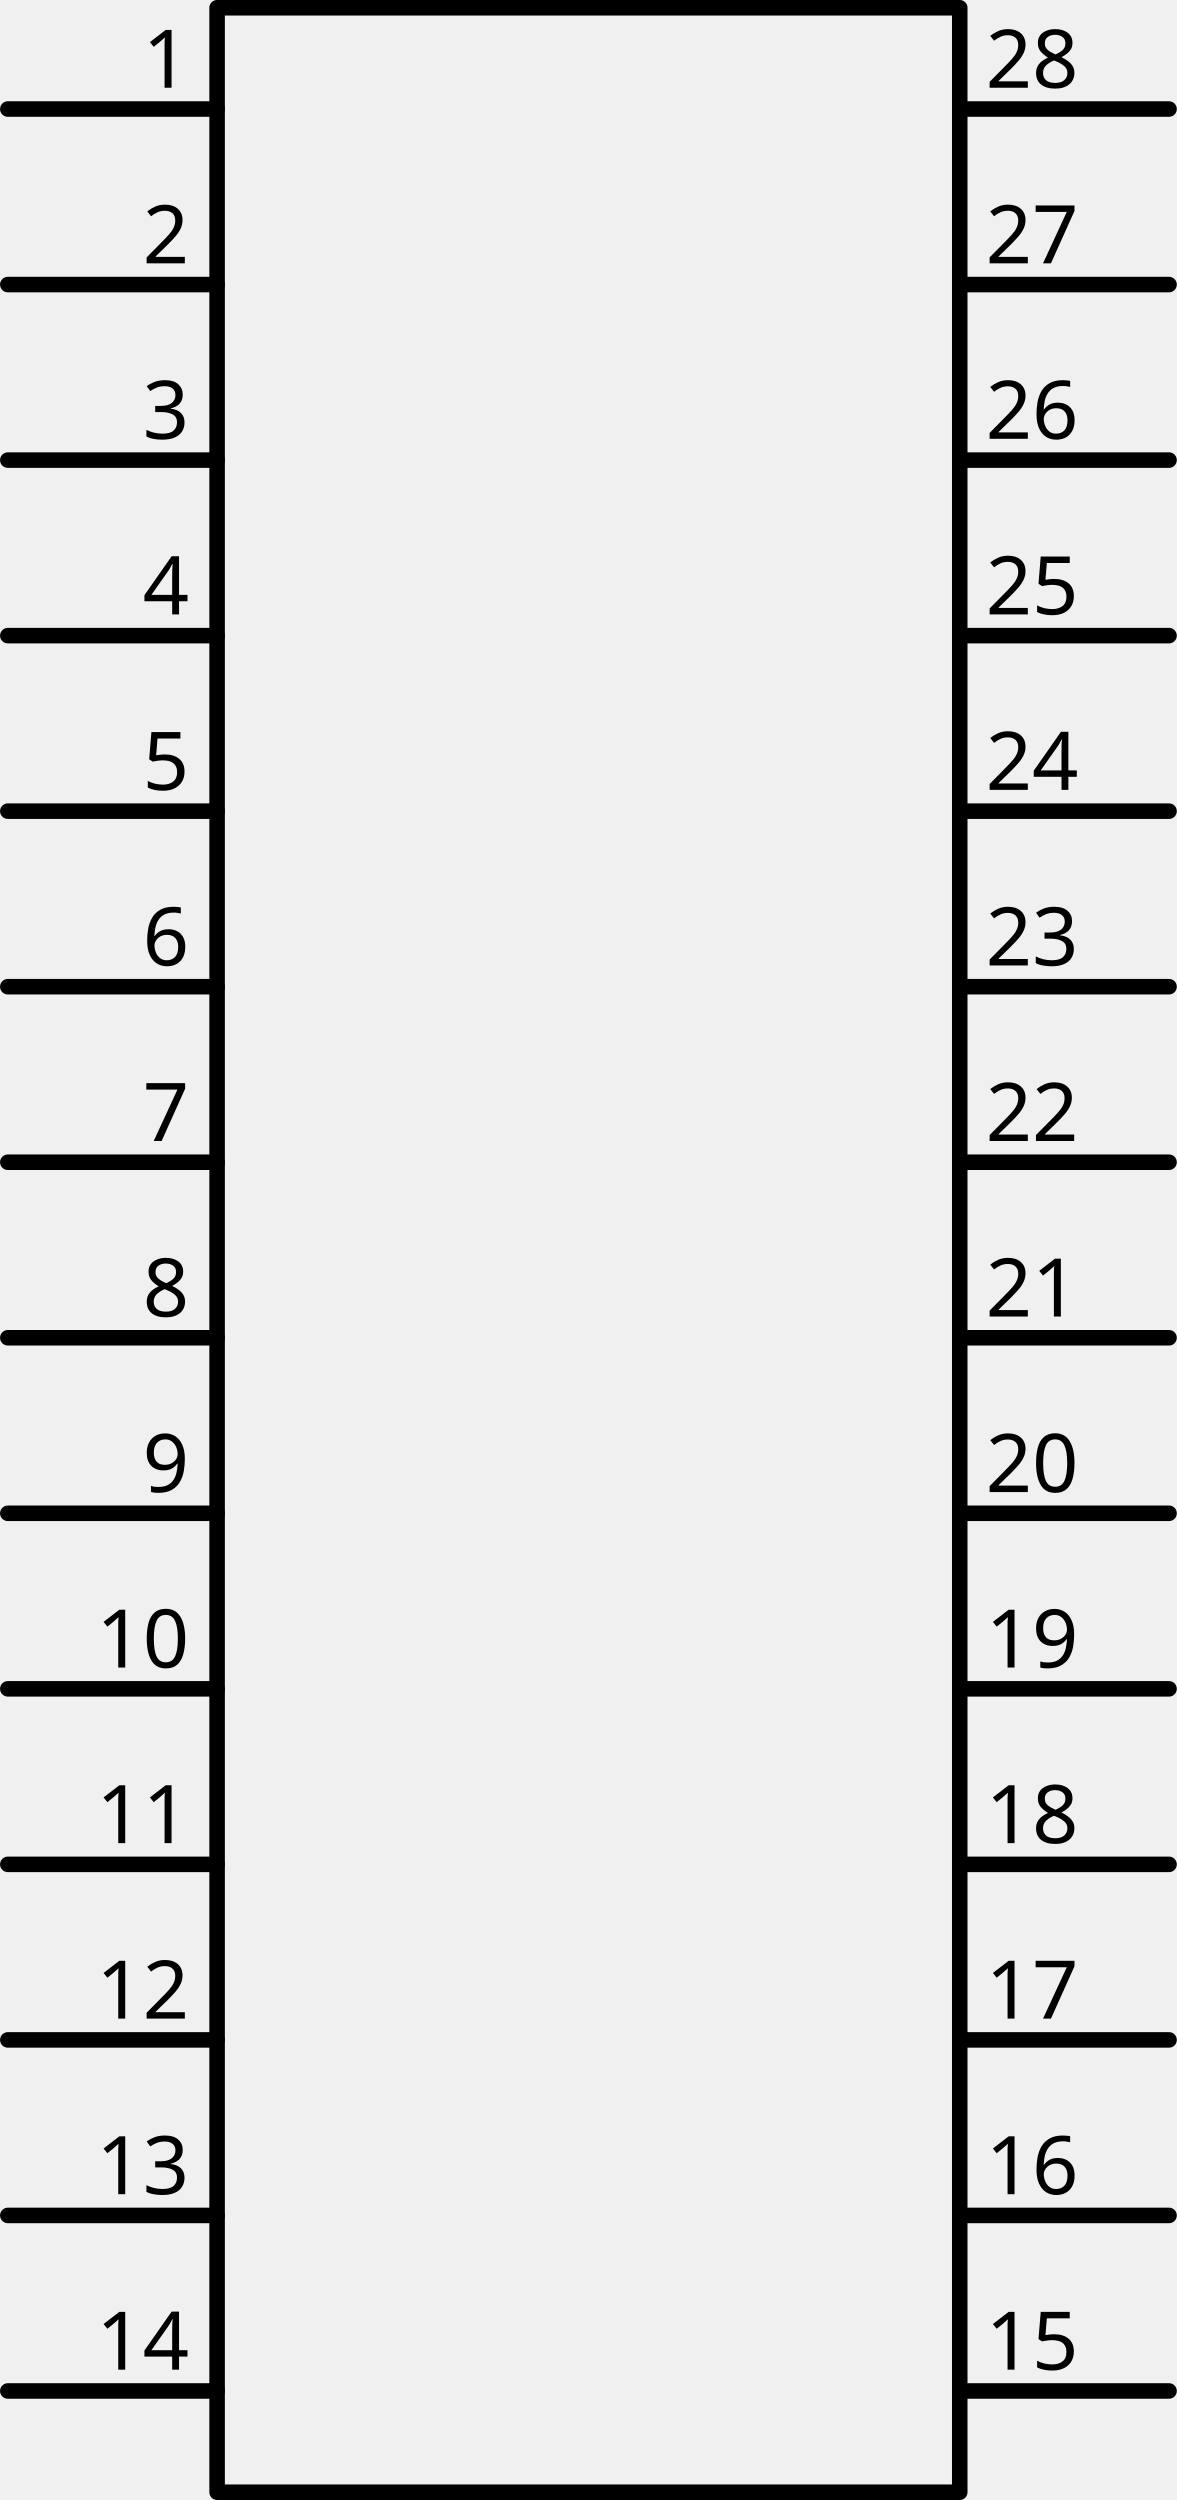
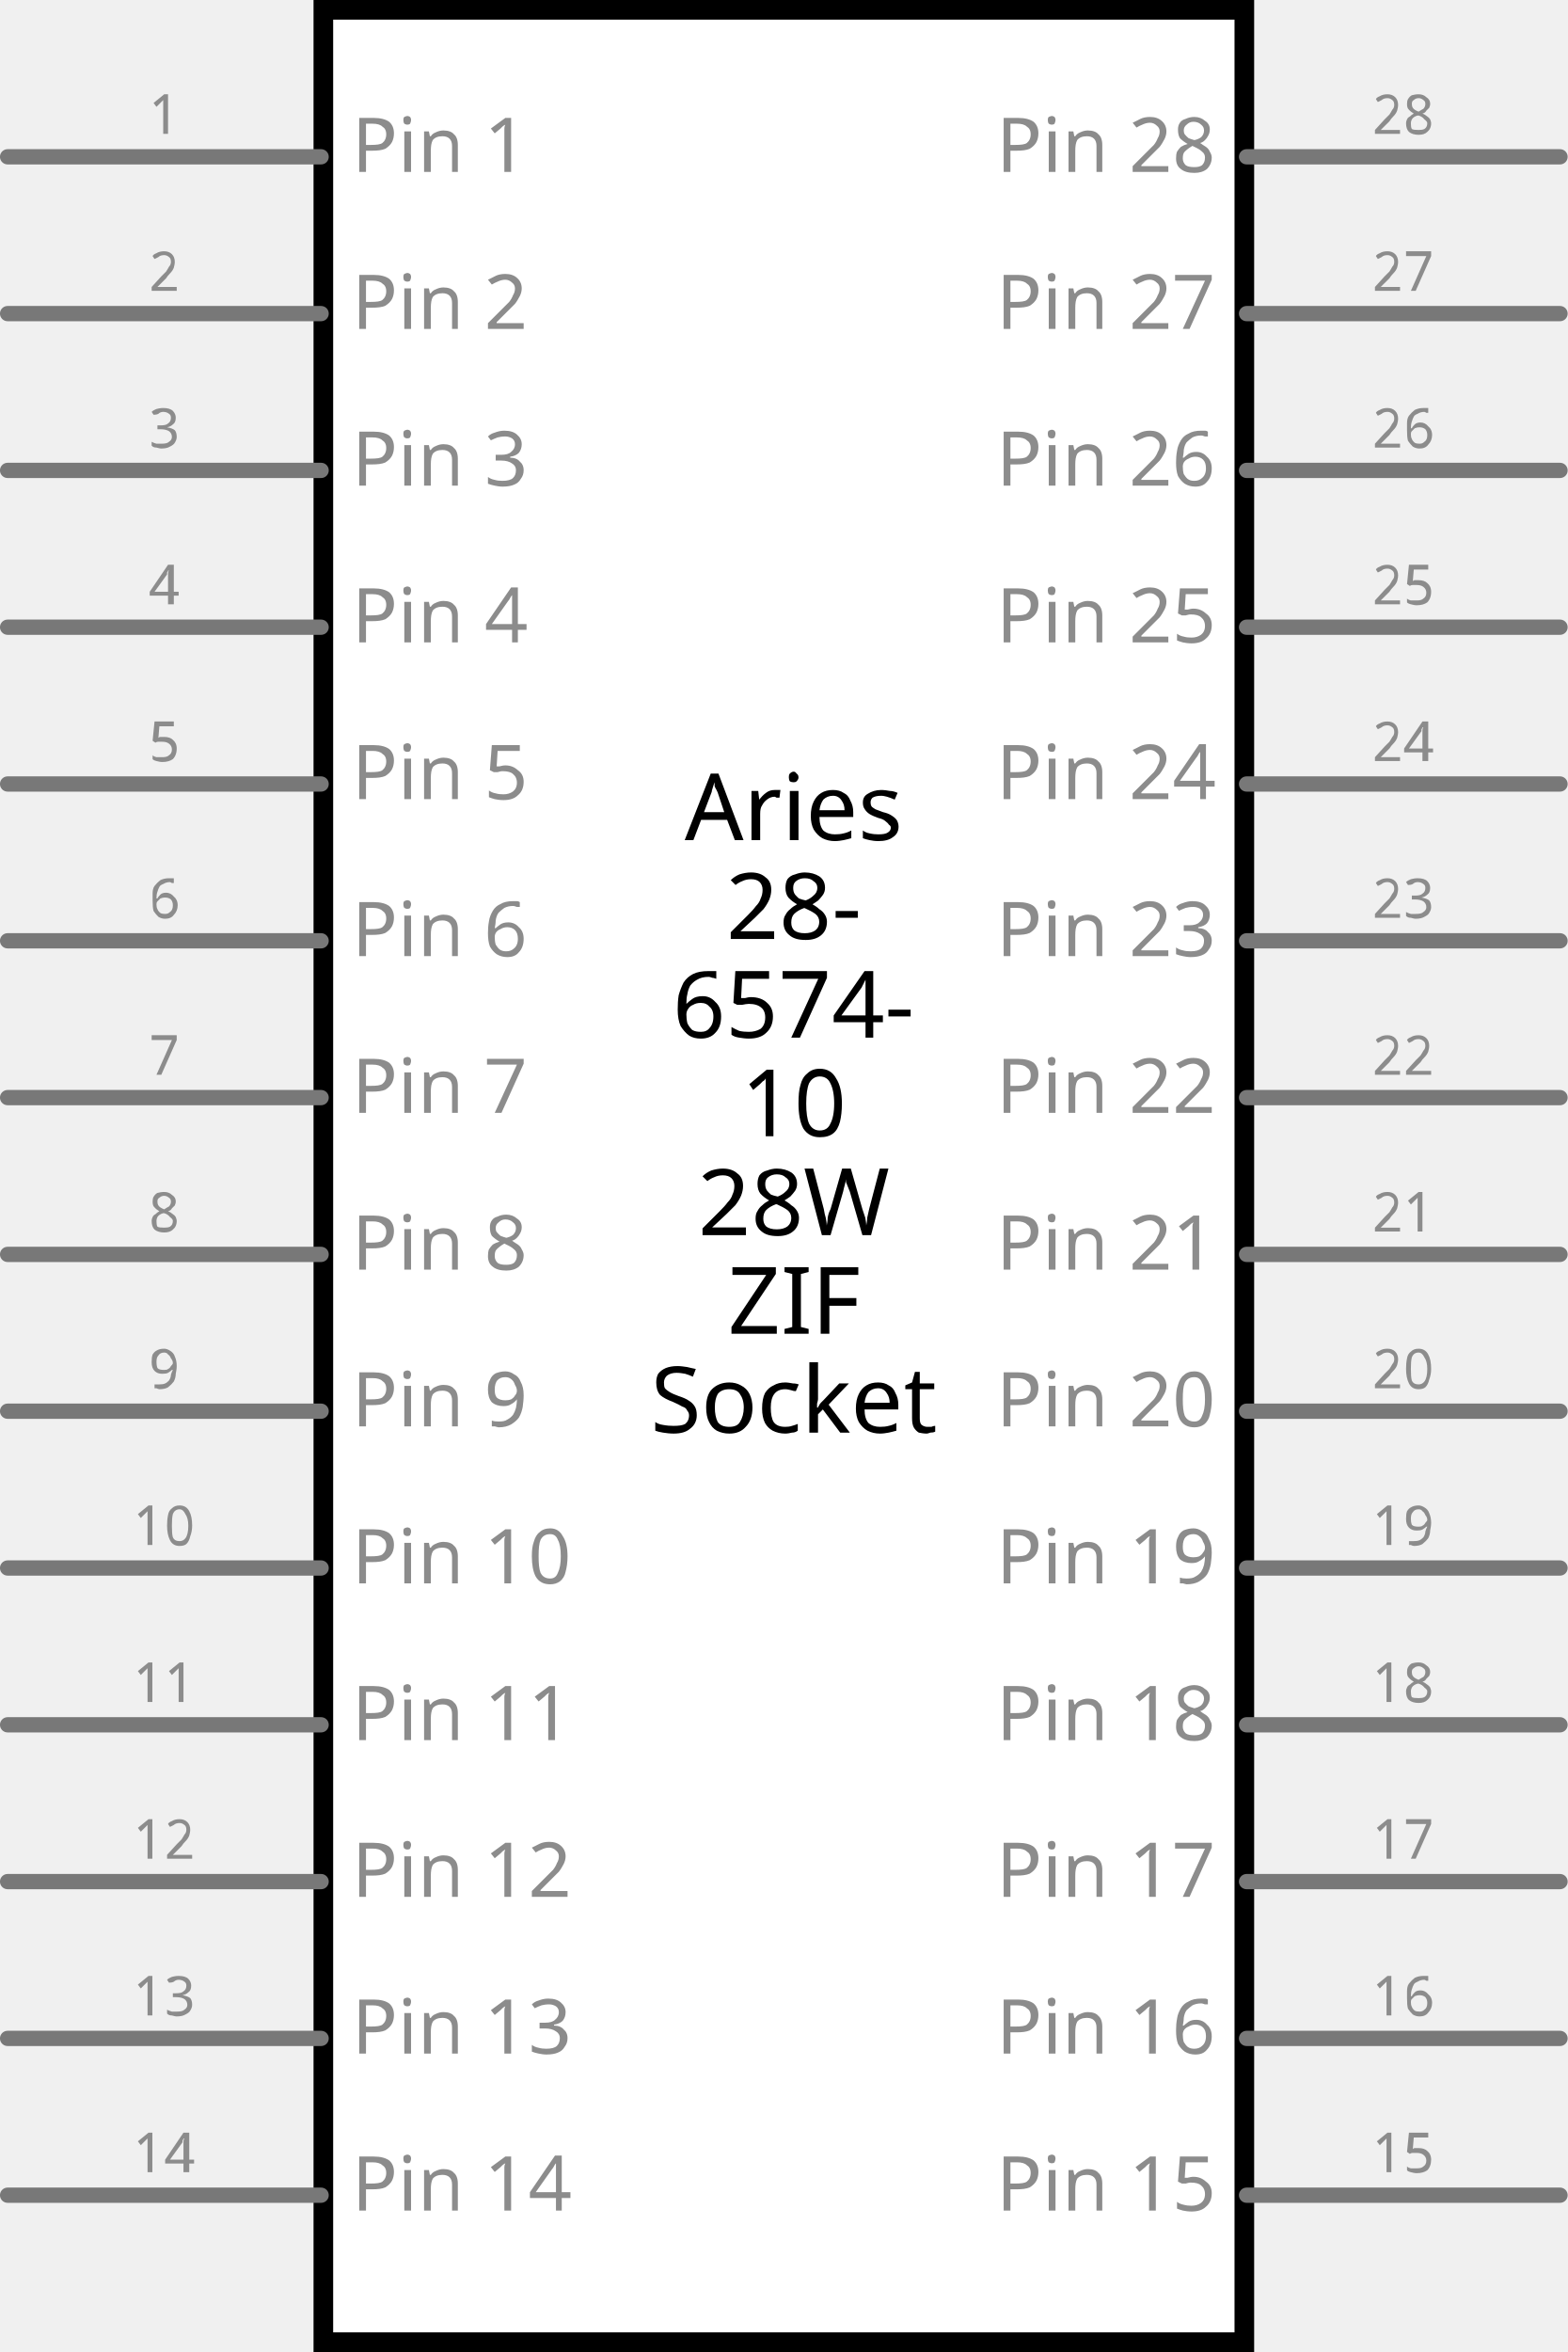
- <svg xmlns="http://www.w3.org/2000/svg" width="2.421in" version="1.2" height="5.143in" viewBox="0 0 174.3 370.3" id="Layer_1">
+ <svg xmlns="http://www.w3.org/2000/svg" version="1.2" baseProfile="tiny" x="0in" y="0in" width="1in" height="1.5in" viewBox="0 0 25.4 38.1">
  <g id="schematic">
-     <defs id="defs4626" />
-     <rect width="10" x="1.15" y="15.15" height="2" style="fill:none" id="rect4225" />
-     <rect width="10" x="1.15" y="41.15" height="2" style="fill:none" id="rect4227" />
-     <rect width="10" x="1.15" y="67.15" height="2" style="fill:none" id="rect4229" />
-     <rect width="10" x="1.15" y="93.15" height="2" style="fill:none" id="rect4231" />
-     <rect width="10" x="1.15" y="119.15" height="2" style="fill:none" id="rect4233" />
-     <rect width="10" x="1.15" y="145.15" height="2" style="fill:none" id="rect4235" />
-     <rect width="10" x="1.15" y="171.15" height="2" style="fill:none" id="rect4237" />
-     <rect width="10" x="1.15" y="197.15" height="2" style="fill:none" id="rect4239" />
-     <rect width="10" x="1.15" y="223.15" height="2" style="fill:none" id="rect4241" />
-     <rect width="10" x="1.15" y="249.15" height="2" style="fill:none" id="rect4243" />
-     <rect width="10" x="1.15" y="275.15" height="2" style="fill:none" id="rect4245" />
-     <rect width="10" x="1.15" y="301.15" height="2" style="fill:none" id="rect4247" />
-     <rect width="10" x="1.15" y="327.15" height="2" style="fill:none" id="rect4249" />
-     <rect width="10" x="1.15" y="353.15" height="2" style="fill:none" id="rect4251" />
-     <rect width="10" x="163.15" y="353.15" height="2" style="fill:none" id="rect4253" />
-     <rect width="10" x="163.15" y="327.15" height="2" style="fill:none" id="rect4255" />
-     <rect width="10" x="163.15" y="301.15" height="2" style="fill:none" id="rect4257" />
-     <rect width="10" x="163.15" y="275.15" height="2" style="fill:none" id="rect4259" />
-     <rect width="10" x="163.15" y="249.15" height="2" style="fill:none" id="rect4261" />
-     <rect width="10" x="163.15" y="223.15" height="2" style="fill:none" id="rect4263" />
-     <rect width="10" x="163.15" y="197.15" height="2" style="fill:none" id="rect4265" />
-     <rect width="10" x="163.15" y="171.15" height="2" style="fill:none" id="rect4267" />
-     <rect width="10" x="163.15" y="145.15" height="2" style="fill:none" id="rect4269" />
-     <rect width="10" x="163.15" y="119.15" height="2" style="fill:none" id="rect4271" />
-     <rect width="10" x="163.15" y="93.15" height="2" style="fill:none" id="rect4273" />
-     <rect width="10" x="163.15" y="67.15" height="2" style="fill:none" id="rect4275" />
-     <rect width="10" x="163.15" y="41.15" height="2" style="fill:none" id="rect4277" />
-     <rect width="10" x="163.15" y="15.15" height="2" style="fill:none" id="rect4279" />
-     <rect width="2" x="1.15" y="15.15" height="2" style="fill:none" id="rect4281" />
-     <rect width="2" x="1.15" y="41.15" height="2" style="fill:none" id="rect4283" />
-     <rect width="2" x="1.15" y="67.15" height="2" style="fill:none" id="rect4285" />
-     <rect width="2" x="1.15" y="93.15" height="2" style="fill:none" id="rect4287" />
-     <rect width="2" x="1.15" y="119.15" height="2" style="fill:none" id="rect4289" />
-     <rect width="2" x="1.15" y="145.15" height="2" style="fill:none" id="rect4291" />
-     <rect width="2" x="1.15" y="171.15" height="2" style="fill:none" id="rect4293" />
-     <rect width="2" x="1.15" y="197.15" height="2" style="fill:none" id="rect4295" />
-     <rect width="2" x="1.15" y="223.15" height="2" style="fill:none" id="rect4297" />
-     <rect width="2" x="1.15" y="249.15" height="2" style="fill:none" id="rect4299" />
-     <rect width="2" x="1.15" y="275.15" height="2" style="fill:none" id="rect4301" />
-     <rect width="2" x="1.15" y="301.15" height="2" style="fill:none" id="rect4303" />
-     <rect width="2" x="1.15" y="327.15" height="2" style="fill:none" id="rect4305" />
-     <rect width="2" x="1.15" y="353.15" height="2" style="fill:none" id="rect4307" />
-     <rect width="2" x="171.15" y="353.15" height="2" style="fill:none" id="rect4309" />
-     <rect width="2" x="171.15" y="327.15" height="2" style="fill:none" id="rect4311" />
-     <rect width="2" x="171.15" y="301.15" height="2" style="fill:none" id="rect4313" />
-     <rect width="2" x="171.15" y="275.15" height="2" style="fill:none" id="rect4315" />
-     <rect width="2" x="171.15" y="249.15" height="2" style="fill:none" id="rect4317" />
-     <rect width="2" x="171.15" y="223.15" height="2" style="fill:none" id="rect4319" />
-     <rect width="2" x="171.15" y="197.15" height="2" style="fill:none" id="rect4321" />
-     <rect width="2" x="171.15" y="171.15" height="2" style="fill:none" id="rect4323" />
-     <rect width="2" x="171.15" y="145.15" height="2" style="fill:none" id="rect4325" />
-     <rect width="2" x="171.15" y="119.15" height="2" style="fill:none" id="rect4327" />
-     <rect width="2" x="171.15" y="93.15" height="2" style="fill:none" id="rect4329" />
-     <rect width="2" x="171.15" y="67.15" height="2" style="fill:none" id="rect4331" />
-     <rect width="2" x="171.15" y="41.15" height="2" style="fill:none" id="rect4333" />
-     <rect width="2" x="171.15" y="15.15" height="2" style="fill:none" id="rect4335" />
-     <rect width="110" x="32.15" y="1.15" height="368" style="fill:none;stroke:#000000;stroke-width:2.3;stroke-linecap:round;stroke-linejoin:round" id="box" />
-     <line style="fill:none;stroke:#000000;stroke-width:2.3;stroke-linecap:round;stroke-linejoin:round" id="line61" y1="16.15" y2="16.15" x1="1.15" x2="32.15" />
-     <line style="fill:none;stroke:#000000;stroke-width:2.3;stroke-linecap:round;stroke-linejoin:round" id="line63" y1="42.15" y2="42.15" x1="1.15" x2="32.15" />
-     <line style="fill:none;stroke:#000000;stroke-width:2.3;stroke-linecap:round;stroke-linejoin:round" id="line65" y1="68.15" y2="68.15" x1="1.15" x2="32.15" />
-     <line style="fill:none;stroke:#000000;stroke-width:2.3;stroke-linecap:round;stroke-linejoin:round" id="line67" y1="94.15" y2="94.15" x1="1.15" x2="32.15" />
-     <line style="fill:none;stroke:#000000;stroke-width:2.3;stroke-linecap:round;stroke-linejoin:round" id="line69" y1="120.15" y2="120.15" x1="1.15" x2="32.15" />
-     <line style="fill:none;stroke:#000000;stroke-width:2.3;stroke-linecap:round;stroke-linejoin:round" id="line71" y1="146.15" y2="146.15" x1="1.15" x2="32.15" />
-     <line style="fill:none;stroke:#000000;stroke-width:2.3;stroke-linecap:round;stroke-linejoin:round" id="line73" y1="172.15" y2="172.15" x1="1.15" x2="32.15" />
-     <line style="fill:none;stroke:#000000;stroke-width:2.3;stroke-linecap:round;stroke-linejoin:round" id="line75" y1="198.15" y2="198.15" x1="1.15" x2="32.15" />
-     <line style="fill:none;stroke:#000000;stroke-width:2.3;stroke-linecap:round;stroke-linejoin:round" id="line77" y1="224.15" y2="224.15" x1="1.15" x2="32.15" />
-     <line style="fill:none;stroke:#000000;stroke-width:2.3;stroke-linecap:round;stroke-linejoin:round" id="line79" y1="250.15" y2="250.15" x1="1.15" x2="32.15" />
-     <line style="fill:none;stroke:#000000;stroke-width:2.3;stroke-linecap:round;stroke-linejoin:round" id="line81" y1="276.15" y2="276.15" x1="1.15" x2="32.15" />
-     <line style="fill:none;stroke:#000000;stroke-width:2.3;stroke-linecap:round;stroke-linejoin:round" id="line83" y1="302.15" y2="302.15" x1="1.15" x2="32.15" />
-     <line style="fill:none;stroke:#000000;stroke-width:2.3;stroke-linecap:round;stroke-linejoin:round" id="line85" y1="328.15" y2="328.15" x1="1.15" x2="32.15" />
-     <line style="fill:none;stroke:#000000;stroke-width:2.3;stroke-linecap:round;stroke-linejoin:round" id="line87" y1="354.15" y2="354.15" x1="1.15" x2="32.15" />
-     <line style="fill:none;stroke:#000000;stroke-width:2.3;stroke-linecap:round;stroke-linejoin:round" id="line89" y1="354.15" y2="354.15" x1="142.15" x2="173.15" />
-     <line style="fill:none;stroke:#000000;stroke-width:2.3;stroke-linecap:round;stroke-linejoin:round" id="line91" y1="328.15" y2="328.15" x1="142.15" x2="173.15" />
-     <line style="fill:none;stroke:#000000;stroke-width:2.3;stroke-linecap:round;stroke-linejoin:round" id="line93" y1="302.15" y2="302.15" x1="142.15" x2="173.15" />
-     <line style="fill:none;stroke:#000000;stroke-width:2.3;stroke-linecap:round;stroke-linejoin:round" id="line95" y1="276.15" y2="276.15" x1="142.15" x2="173.15" />
-     <line style="fill:none;stroke:#000000;stroke-width:2.3;stroke-linecap:round;stroke-linejoin:round" id="line97" y1="250.15" y2="250.15" x1="142.15" x2="173.15" />
-     <line style="fill:none;stroke:#000000;stroke-width:2.3;stroke-linecap:round;stroke-linejoin:round" id="line99" y1="224.15" y2="224.15" x1="142.15" x2="173.15" />
-     <line style="fill:none;stroke:#000000;stroke-width:2.3;stroke-linecap:round;stroke-linejoin:round" id="line101" y1="198.15" y2="198.15" x1="142.15" x2="173.15" />
-     <line style="fill:none;stroke:#000000;stroke-width:2.3;stroke-linecap:round;stroke-linejoin:round" id="line103" y1="172.15" y2="172.15" x1="142.15" x2="173.15" />
-     <line style="fill:none;stroke:#000000;stroke-width:2.3;stroke-linecap:round;stroke-linejoin:round" id="line105" y1="146.15" y2="146.15" x1="142.15" x2="173.15" />
-     <line style="fill:none;stroke:#000000;stroke-width:2.3;stroke-linecap:round;stroke-linejoin:round" id="line107" y1="120.15" y2="120.15" x1="142.15" x2="173.15" />
-     <line style="fill:none;stroke:#000000;stroke-width:2.3;stroke-linecap:round;stroke-linejoin:round" id="line109" y1="94.15" y2="94.15" x1="142.15" x2="173.15" />
-     <line style="fill:none;stroke:#000000;stroke-width:2.3;stroke-linecap:round;stroke-linejoin:round" id="line111" y1="68.15" y2="68.15" x1="142.15" x2="173.15" />
-     <line style="fill:none;stroke:#000000;stroke-width:2.3;stroke-linecap:round;stroke-linejoin:round" id="line113" y1="42.15" y2="42.15" x1="142.15" x2="173.15" />
-     <line style="fill:none;stroke:#000000;stroke-width:2.3;stroke-linecap:round;stroke-linejoin:round" id="line115" y1="16.15" y2="16.15" x1="142.15" x2="173.15" />
-     <g id="g4368">
-       <text x="28" y="13" style="font-size:12px;text-anchor:end;font-family:Droid Sans" id="text120">1</text>
-       <text x="28" y="39" style="font-size:12px;text-anchor:end;font-family:Droid Sans" id="text122">2</text>
-       <text x="28" y="65" style="font-size:12px;text-anchor:end;font-family:Droid Sans" id="text124">3</text>
-       <text x="28" y="91" style="font-size:12px;text-anchor:end;font-family:Droid Sans" id="text126">4</text>
-       <text x="28" y="117" style="font-size:12px;text-anchor:end;font-family:Droid Sans" id="text128">5</text>
-       <text x="28" y="143" style="font-size:12px;text-anchor:end;font-family:Droid Sans" id="text130">6</text>
-       <text x="28" y="169" style="font-size:12px;text-anchor:end;font-family:Droid Sans" id="text132">7</text>
-       <text x="28" y="195" style="font-size:12px;text-anchor:end;font-family:Droid Sans" id="text134">8</text>
-       <text x="28" y="221" style="font-size:12px;text-anchor:end;font-family:Droid Sans" id="text136">9</text>
-       <text x="28" y="247" style="font-size:12px;text-anchor:end;font-family:Droid Sans" id="text138">10</text>
-       <text x="28" y="273" style="font-size:12px;text-anchor:end;font-family:Droid Sans" id="text140">11</text>
-       <text x="28" y="299" style="font-size:12px;text-anchor:end;font-family:Droid Sans" id="text142">12</text>
-       <text x="28" y="325" style="font-size:12px;text-anchor:end;font-family:Droid Sans" id="text144">13</text>
-       <text x="28" y="351" style="font-size:12px;text-anchor:end;font-family:Droid Sans" id="text146">14</text>
-       <text x="146" y="351" style="font-size:12px;text-anchor:start;font-family:Droid Sans" id="text148">15</text>
-       <text x="146" y="325" style="font-size:12px;text-anchor:start;font-family:Droid Sans" id="text150">16</text>
-       <text x="146" y="299" style="font-size:12px;text-anchor:start;font-family:Droid Sans" id="text152">17</text>
-       <text x="146" y="273" style="font-size:12px;text-anchor:start;font-family:Droid Sans" id="text154">18</text>
-       <text x="146" y="247" style="font-size:12px;text-anchor:start;font-family:Droid Sans" id="text156">19</text>
-       <text x="146" y="221" style="font-size:12px;text-anchor:start;font-family:Droid Sans" id="text158">20</text>
-       <text x="146" y="195" style="font-size:12px;text-anchor:start;font-family:Droid Sans" id="text160">21</text>
-       <text x="146" y="169" style="font-size:12px;text-anchor:start;font-family:Droid Sans" id="text162">22</text>
-       <text x="146" y="143" style="font-size:12px;text-anchor:start;font-family:Droid Sans" id="text164">23</text>
-       <text x="146" y="117" style="font-size:12px;text-anchor:start;font-family:Droid Sans" id="text166">24</text>
-       <text x="146" y="91" style="font-size:12px;text-anchor:start;font-family:Droid Sans" id="text168">25</text>
-       <text x="146" y="65" style="font-size:12px;text-anchor:start;font-family:Droid Sans" id="text170">26</text>
-       <text x="146" y="39" style="font-size:12px;text-anchor:start;font-family:Droid Sans" id="text172">27</text>
-       <text x="146" y="13" style="font-size:12px;text-anchor:start;font-family:Droid Sans" id="text174">28</text>
-     </g>
-     <rect width="4" x="87.15" y="185.15" height="4" style="fill:none" />
-     <rect width="4" x="87.15" y="185.15" height="4" style="fill:none" />
-     <rect width="4" x="87.15" y="185.15" height="4" style="fill:none" />
-     <rect width="4" x="87.15" y="185.15" height="4" style="fill:none" id="rect4401" />
-     <rect width="4" x="87.15" y="185.15" height="4" style="fill:none" />
-     <rect width="4" x="87.15" y="185.15" height="4" style="fill:none" />
-     <rect width="4" x="87.15" y="185.15" height="4" style="fill:none" id="rect4405" />
-     <rect width="4" x="87.15" y="185.15" height="4" style="fill:none" id="rect4407" />
-     <rect width="4" x="87.15" y="185.15" height="4" style="fill:none" id="rect4409" />
-     <rect width="4" x="87.15" y="185.15" height="4" style="fill:none" id="rect4411" />
-     <rect width="4" x="87.15" y="185.15" height="4" style="fill:none" id="rect4413" />
-     <rect width="4" x="87.15" y="185.15" height="4" style="fill:none" id="rect4415" />
-     <rect width="4" x="87.15" y="185.15" height="4" style="fill:none" />
-     <rect width="4" x="87.15" y="185.15" height="4" style="fill:none" />
-     <rect width="4" x="87.15" y="185.15" height="4" style="fill:none" />
-     <rect width="4" x="87.15" y="185.15" height="4" style="fill:none" />
-     <rect width="4" x="87.15" y="185.15" height="4" style="fill:none" />
-     <rect width="4" x="87.15" y="185.15" height="4" style="fill:none" />
-     <rect width="4" x="87.15" y="185.15" height="4" style="fill:none" />
-     <rect width="4" x="87.15" y="185.15" height="4" style="fill:none" />
-     <rect width="4" x="87.15" y="185.15" height="4" style="fill:none" />
-     <rect width="4" x="87.15" y="185.15" height="4" style="fill:none" id="rect4426" />
-     <rect width="4" x="87.15" y="185.15" height="4" style="fill:none" id="rect4428" />
-     <rect width="4" x="87.15" y="185.15" height="4" style="fill:none" id="rect4430" />
-     <rect width="4" x="87.15" y="185.15" height="4" style="fill:none" id="rect4432" />
-     <rect width="4" x="87.15" y="185.15" height="4" style="fill:none" id="rect4434" />
-     <rect width="4" x="87.15" y="185.15" height="4" style="fill:none" id="rect4436" />
-     <rect width="4" x="87.15" y="185.15" height="4" style="fill:none" id="rect4438" />
-     <rect width="4" x="87.15" y="185.15" height="4" style="fill:none" id="rect4440" />
-     <rect width="4" x="87.15" y="185.15" height="4" style="fill:none" id="rect4442" />
-     <rect width="4" x="87.15" y="185.15" height="4" style="fill:none" id="rect4444" />
-     <rect width="4" x="87.15" y="185.15" height="4" style="fill:none" id="rect4446" />
-     <rect width="4" x="87.15" y="185.15" height="4" style="fill:none" id="rect4448" />
-     <rect width="4" x="87.15" y="185.15" height="4" style="fill:none" id="rect4450" />
-     <rect width="4" x="87.15" y="185.15" height="4" style="fill:none" id="rect4452" />
-     <rect width="4" x="87.15" y="185.15" height="4" style="fill:none" id="rect4454" />
-     <rect width="4" x="87.15" y="185.15" height="4" style="fill:none" id="rect4456" />
-     <rect width="4" x="87.15" y="185.15" height="4" style="fill:none" id="rect4458" />
-     <rect width="4" x="87.15" y="185.15" height="4" style="fill:none" id="rect4460" />
-     <rect width="4" x="87.15" y="185.15" height="4" style="fill:none" id="rect4462" />
-     <rect width="4" x="87.15" y="185.15" height="4" style="fill:none" id="rect4464" />
-     <rect width="4" x="87.15" y="185.15" height="4" style="fill:none" id="rect4466" />
-     <rect width="4" x="87.15" y="185.15" height="4" style="fill:none" id="rect4468" />
-     <rect width="4" x="87.15" y="185.15" height="4" style="fill:none" id="rect4470" />
-     <rect width="4" x="87.15" y="185.15" height="4" style="fill:none" id="rect4472" />
-     <rect width="4" x="87.15" y="185.15" height="4" style="fill:none" id="rect4474" />
-     <rect width="4" x="87.15" y="185.15" height="4" style="fill:none" id="rect4476" />
-     <rect width="4" x="87.15" y="185.15" height="4" style="fill:none" id="rect4478" />
-     <rect width="4" x="87.15" y="185.15" height="4" style="fill:none" id="rect4480" />
-     <rect width="4" x="87.15" y="185.15" height="4" style="fill:none" id="rect4482" />
-     <rect width="4" x="87.15" y="185.15" height="4" style="fill:none" id="rect4484" />
-     <rect width="4" x="87.15" y="185.15" height="4" style="fill:none" id="rect4486" />
-     <rect width="4" x="87.15" y="185.15" height="4" style="fill:none" id="rect4488" />
-     <rect width="4" x="87.15" y="185.15" height="4" style="fill:none" id="rect4490" />
-     <rect width="4" x="87.15" y="185.15" height="4" style="fill:none" id="rect4492" />
-     <rect width="4" x="87.15" y="185.15" height="4" style="fill:none" id="rect4494" />
-     <rect width="4" x="87.15" y="185.15" height="4" style="fill:none" id="rect4496" />
-     <rect width="4" x="87.15" y="185.15" height="4" style="fill:none" id="rect4498" />
-     <rect width="4" x="87.15" y="185.15" height="4" style="fill:none" id="rect4500" />
-     <rect width="4" x="87.15" y="185.15" height="4" style="fill:none" id="rect4502" />
-     <rect width="4" x="87.15" y="185.15" height="4" style="fill:none" id="rect4504" />
-     <rect width="4" x="87.15" y="185.15" height="4" style="fill:none" id="rect4506" />
-     <rect width="4" x="87.15" y="185.15" height="4" style="fill:none" id="rect4508" />
-     <rect width="4" x="87.15" y="185.15" height="4" style="fill:none" id="rect4510" />
-     <rect width="4" x="87.15" y="185.15" height="4" style="fill:none" id="rect4512" />
-     <rect width="4" x="87.15" y="185.15" height="4" style="fill:none" id="rect4514" />
-     <rect width="4" x="87.15" y="185.15" height="4" style="fill:none" id="rect4516" />
-     <rect width="4" x="87.15" y="185.15" height="4" style="fill:none" id="rect4518" />
-     <rect width="4" x="87.15" y="185.15" height="4" style="fill:none" id="rect4520" />
-     <rect width="4" x="87.15" y="185.15" height="4" style="fill:none" id="rect4522" />
-     <rect width="4" x="87.15" y="185.15" height="4" style="fill:none" id="rect4524" />
-     <rect width="4" x="87.15" y="185.15" height="4" style="fill:none" id="rect4526" />
-     <rect width="4" x="87.15" y="185.15" height="4" style="fill:none" id="rect4528" />
-     <rect width="4" x="87.15" y="185.15" height="4" style="fill:none" id="rect4530" />
-     <rect width="4" x="87.15" y="185.15" height="4" style="fill:none" id="rect4532" />
-     <rect width="4" x="87.15" y="185.15" height="4" style="fill:none" id="rect4534" />
-     <rect width="4" x="87.15" y="185.15" height="4" style="fill:none" id="rect4536" />
-     <rect width="4" x="87.15" y="185.15" height="4" style="fill:none" id="rect4538" />
-     <rect width="4" x="87.15" y="185.15" height="4" style="fill:none" id="rect4540" />
-     <rect width="4" x="87.15" y="185.15" height="4" style="fill:none" id="rect4542" />
-     <rect width="4" x="87.15" y="185.15" height="4" style="fill:none" id="rect4544" />
-     <rect width="4" x="87.15" y="185.15" height="4" style="fill:none" id="rect4546" />
-     <rect width="4" x="87.15" y="185.15" height="4" style="fill:none" id="rect4548" />
-     <rect width="4" x="87.15" y="185.15" height="4" style="fill:none" id="rect4550" />
-     <rect width="4" x="87.15" y="185.15" height="4" style="fill:none" id="rect4552" />
-     <rect width="4" x="87.15" y="185.15" height="4" style="fill:none" id="rect4554" />
-     <rect width="4" x="87.15" y="185.15" height="4" style="fill:none" id="rect4556" />
-     <rect width="4" x="87.15" y="185.15" height="4" style="fill:none" id="rect4558" />
-     <rect width="4" x="87.15" y="185.15" height="4" style="fill:none" id="rect4560" />
-     <rect width="4" x="87.15" y="185.15" height="4" style="fill:none" id="rect4562" />
-     <rect width="4" x="87.15" y="185.15" height="4" style="fill:none" id="rect4564" />
-     <rect width="4" x="87.15" y="185.15" height="4" style="fill:none" id="rect4566" />
-     <rect width="4" x="87.15" y="185.15" height="4" style="fill:none" id="rect4568" />
-     <rect width="4" x="87.15" y="185.15" height="4" style="fill:none" id="rect4570" />
-     <rect width="4" x="87.15" y="185.15" height="4" style="fill:none" id="rect4572" />
-     <rect width="4" x="87.15" y="185.15" height="4" style="fill:none" id="rect4574" />
-     <rect width="4" x="87.15" y="185.15" height="4" style="fill:none" id="rect4576" />
-     <rect width="4" x="87.15" y="185.15" height="4" style="fill:none" id="rect4578" />
-     <rect width="4" x="87.15" y="185.15" height="4" style="fill:none" id="rect4580" />
-     <rect width="4" x="87.15" y="185.15" height="4" style="fill:none" id="rect4582" />
-     <rect width="4" x="87.15" y="185.15" height="4" style="fill:none" id="rect4584" />
-     <rect width="4" x="87.15" y="185.15" height="4" style="fill:none" id="rect4586" />
-     <rect width="4" x="87.15" y="185.15" height="4" style="fill:none" id="rect4588" />
-     <rect width="4" x="87.15" y="185.15" height="4" style="fill:none" id="rect4590" />
-     <rect width="4" x="87.15" y="185.15" height="4" style="fill:none" id="rect4592" />
-     <rect width="4" x="87.15" y="185.15" height="4" style="fill:none" id="rect4594" />
-     <rect width="4" x="87.15" y="185.15" height="4" style="fill:none" id="rect4596" />
-     <rect width="4" x="87.15" y="185.15" height="4" style="fill:none" id="rect4598" />
-     <rect width="4" x="87.15" y="185.15" height="4" style="fill:none" id="rect4600" />
-     <rect width="4" x="87.15" y="185.15" height="4" style="fill:none" id="rect4602" />
-     <rect width="4" x="87.15" y="185.15" height="4" style="fill:none" id="rect4604" />
-     <rect width="4" x="87.15" y="185.15" height="4" style="fill:none" id="rect4606" />
-     <rect width="4" x="87.15" y="185.15" height="4" style="fill:none" id="rect4608" />
-     <rect width="4" x="87.15" y="185.15" height="4" style="fill:none" id="rect4610" />
-     <rect width="4" x="87.15" y="185.15" height="4" style="fill:none" id="rect4612" />
-     <rect width="4" x="87.15" y="185.15" height="4" style="fill:none" id="rect4614" />
-     <rect width="4" x="87.15" y="185.15" height="4" style="fill:none" id="rect4616" />
-     <rect width="4" x="87.15" y="185.15" height="4" style="fill:none" id="rect4618" />
-     <rect width="4" x="87.15" y="185.15" height="4" style="fill:none" id="rect4620" />
-     <rect width="4" x="87.15" y="185.15" height="4" style="fill:none" id="rect4622" />
-     <rect width="32.204" x="-0.261" y="249.024" fill="none" height="2.048" />
-     <rect width="31.206" x="0.239" y="275.486" fill="none" height="1.299" />
-     <rect width="30.706" x="0.488" y="300.7" fill="none" height="2.746" />
-     <rect width="30.207" x="-0.261" y="14.858" fill="none" height="2.746" />
-     <rect width="31.705" x="-0.011" y="40.821" fill="none" height="2.247" />
-     <rect width="30.747" x="0.239" y="326.663" fill="none" height="3.047" />
-     <rect width="30.207" x="0.239" y="352.876" fill="none" height="2.247" />
-     <rect width="31.246" x="-0.261" y="67.283" fill="none" height="1.498" />
-     <rect width="31.206" x="-0.261" y="92.996" fill="none" height="1.997" />
-     <rect width="30.207" x="0.488" y="118.959" fill="none" height="1.748" />
-     <rect width="29.458" x="0.738" y="145.172" fill="none" height="1.748" />
-     <rect width="32.204" x="-0.011" y="171.135" fill="none" height="2.247" />
-     <rect width="28.709" x="1.237" y="196.599" fill="none" height="2.746" />
-     <rect width="31.148" x="-0.261" y="222.811" fill="none" height="2.746" />
-     <rect width="31.615" x="141.398" y="248.36" fill="none" height="3.783" id="connector18" />
-     <rect width="32.558" x="142.813" y="222.416" fill="none" height="3.783" id="connector19" />
-     <rect width="30.671" x="142.813" y="196.471" fill="none" height="2.84" id="connector20" />
-     <rect width="30.671" x="142.813" y="170.527" fill="none" height="3.311" id="connector21" />
-     <rect width="31.143" x="0.825" y="14.387" fill="none" height="3.783" id="connector0" />
-     <rect width="31.143" x="142.813" y="144.582" fill="none" height="3.311" id="connector22" />
-     <rect width="31.143" x="0.825" y="40.332" fill="none" height="3.311" id="connector1" />
-     <rect width="29.256" x="144.228" y="118.638" fill="none" height="3.311" id="connector23" />
-     <rect width="32.558" x="-0.59" y="66.277" fill="none" height="3.783" id="connector2" />
-     <rect width="31.143" x="143.756" y="92.221" fill="none" height="3.783" id="connector24" />
-     <rect width="31.615" x="-0.59" y="92.221" fill="none" height="3.783" id="connector3" />
-     <rect width="31.615" x="142.341" y="66.277" fill="none" height="4.255" id="connector25" />
-     <rect width="34.445" x="-1.534" y="119.109" fill="none" height="2.368" id="connector4" />
-     <rect width="33.03" x="142.341" y="40.332" fill="none" height="3.311" id="connector26" />
-     <rect width="31.615" x="-0.118" y="145.054" fill="none" height="2.368" id="connector5" />
-     <rect width="30.968" x="143.044" y="15.098" fill="none" height="2.65" id="connector27" />
-     <rect width="33.02" x="-0.581" y="170.055" fill="none" height="4.255" id="connector6" />
-     <rect width="31.615" x="-0.118" y="196.471" fill="none" height="3.783" id="connector7" />
-     <rect width="33.502" x="-0.118" y="221.944" fill="none" height="4.255" id="connector8" />
-     <rect width="34.917" x="-0.118" y="249.304" fill="none" height="1.425" id="connector9" />
-     <rect width="32.558" x="-0.59" y="274.305" fill="none" height="3.783" id="connector10" />
-     <rect width="34.445" x="-1.062" y="299.778" fill="none" height="4.255" id="connector11" />
-     <rect width="30.671" x="0.825" y="326.194" fill="none" height="3.311" id="connector12" />
-     <rect width="33.502" x="-1.062" y="351.667" fill="none" height="4.727" id="connector13" />
-     <rect width="29.728" x="143.285" y="352.139" fill="none" height="3.783" id="connector14" />
-     <rect width="31.134" x="144.238" y="326.194" fill="none" height="4.255" id="connector15" />
-     <rect width="33.03" x="141.398" y="300.25" fill="none" height="3.311" id="connector16" />
-     <rect width="31.615" x="141.87" y="274.777" fill="none" height="2.84" id="connector17" />
+     <rect class="interior rect" x="5.239" y="0.159" width="14.922" height="37.782" fill="#FFFFFF" stroke="#000000" stroke-width="0.318" stroke-linecap="round" />
+     <line class="pin" x1="20.197" y1="2.54" x2="25.276" y2="2.54" fill="none" stroke="#787878" stroke-width="0.247" stroke-linecap="round" id="connector27" />
+     <text class="text" font-family="'Droid Sans'" stroke="none" stroke-width="0" fill="#8c8c8c" font-size="0.882" x="22.736" y="2.17" text-anchor="middle">28</text>
+     <text class="text" font-family="'Droid Sans'" stroke="none" stroke-width="0" fill="#8c8c8c" font-size="1.235" x="19.703" y="2.787" text-anchor="end">Pin 28</text>
+     <rect class="terminal" x="25.276" y="2.417" width="0.247" height="0.247" fill="none" stroke="none" stroke-width="0" id="connector27terminal" />
+     <line class="pin" x1="20.197" y1="5.08" x2="25.276" y2="5.08" fill="none" stroke="#787878" stroke-width="0.247" stroke-linecap="round" id="connector26" />
+     <text class="text" font-family="'Droid Sans'" stroke="none" stroke-width="0" fill="#8c8c8c" font-size="0.882" x="22.736" y="4.71" text-anchor="middle">27</text>
+     <text class="text" font-family="'Droid Sans'" stroke="none" stroke-width="0" fill="#8c8c8c" font-size="1.235" x="19.703" y="5.327" text-anchor="end">Pin 27</text>
+     <rect class="terminal" x="25.276" y="4.957" width="0.247" height="0.247" fill="none" stroke="none" stroke-width="0" id="connector26terminal" />
+     <line class="pin" x1="20.197" y1="7.62" x2="25.276" y2="7.62" fill="none" stroke="#787878" stroke-width="0.247" stroke-linecap="round" id="connector25" />
+     <text class="text" font-family="'Droid Sans'" stroke="none" stroke-width="0" fill="#8c8c8c" font-size="0.882" x="22.736" y="7.25" text-anchor="middle">26</text>
+     <text class="text" font-family="'Droid Sans'" stroke="none" stroke-width="0" fill="#8c8c8c" font-size="1.235" x="19.703" y="7.867" text-anchor="end">Pin 26</text>
+     <rect class="terminal" x="25.276" y="7.497" width="0.247" height="0.247" fill="none" stroke="none" stroke-width="0" id="connector25terminal" />
+     <line class="pin" x1="20.197" y1="10.16" x2="25.276" y2="10.16" fill="none" stroke="#787878" stroke-width="0.247" stroke-linecap="round" id="connector24" />
+     <text class="text" font-family="'Droid Sans'" stroke="none" stroke-width="0" fill="#8c8c8c" font-size="0.882" x="22.736" y="9.79" text-anchor="middle">25</text>
+     <text class="text" font-family="'Droid Sans'" stroke="none" stroke-width="0" fill="#8c8c8c" font-size="1.235" x="19.703" y="10.407" text-anchor="end">Pin 25</text>
+     <rect class="terminal" x="25.276" y="10.037" width="0.247" height="0.247" fill="none" stroke="none" stroke-width="0" id="connector24terminal" />
+     <line class="pin" x1="20.197" y1="12.7" x2="25.276" y2="12.7" fill="none" stroke="#787878" stroke-width="0.247" stroke-linecap="round" id="connector23" />
+     <text class="text" font-family="'Droid Sans'" stroke="none" stroke-width="0" fill="#8c8c8c" font-size="0.882" x="22.736" y="12.33" text-anchor="middle">24</text>
+     <text class="text" font-family="'Droid Sans'" stroke="none" stroke-width="0" fill="#8c8c8c" font-size="1.235" x="19.703" y="12.947" text-anchor="end">Pin 24</text>
+     <rect class="terminal" x="25.276" y="12.576" width="0.247" height="0.247" fill="none" stroke="none" stroke-width="0" id="connector23terminal" />
+     <line class="pin" x1="20.197" y1="15.24" x2="25.276" y2="15.24" fill="none" stroke="#787878" stroke-width="0.247" stroke-linecap="round" id="connector22" />
+     <text class="text" font-family="'Droid Sans'" stroke="none" stroke-width="0" fill="#8c8c8c" font-size="0.882" x="22.736" y="14.87" text-anchor="middle">23</text>
+     <text class="text" font-family="'Droid Sans'" stroke="none" stroke-width="0" fill="#8c8c8c" font-size="1.235" x="19.703" y="15.487" text-anchor="end">Pin 23</text>
+     <rect class="terminal" x="25.276" y="15.117" width="0.247" height="0.247" fill="none" stroke="none" stroke-width="0" id="connector22terminal" />
+     <line class="pin" x1="20.197" y1="17.78" x2="25.276" y2="17.78" fill="none" stroke="#787878" stroke-width="0.247" stroke-linecap="round" id="connector21" />
+     <text class="text" font-family="'Droid Sans'" stroke="none" stroke-width="0" fill="#8c8c8c" font-size="0.882" x="22.736" y="17.41" text-anchor="middle">22</text>
+     <text class="text" font-family="'Droid Sans'" stroke="none" stroke-width="0" fill="#8c8c8c" font-size="1.235" x="19.703" y="18.027" text-anchor="end">Pin 22</text>
+     <rect class="terminal" x="25.276" y="17.657" width="0.247" height="0.247" fill="none" stroke="none" stroke-width="0" id="connector21terminal" />
+     <line class="pin" x1="20.197" y1="20.32" x2="25.276" y2="20.32" fill="none" stroke="#787878" stroke-width="0.247" stroke-linecap="round" id="connector20" />
+     <text class="text" font-family="'Droid Sans'" stroke="none" stroke-width="0" fill="#8c8c8c" font-size="0.882" x="22.736" y="19.95" text-anchor="middle">21</text>
+     <text class="text" font-family="'Droid Sans'" stroke="none" stroke-width="0" fill="#8c8c8c" font-size="1.235" x="19.703" y="20.567" text-anchor="end">Pin 21</text>
+     <rect class="terminal" x="25.276" y="20.197" width="0.247" height="0.247" fill="none" stroke="none" stroke-width="0" id="connector20terminal" />
+     <line class="pin" x1="20.197" y1="22.86" x2="25.276" y2="22.86" fill="none" stroke="#787878" stroke-width="0.247" stroke-linecap="round" id="connector19" />
+     <text class="text" font-family="'Droid Sans'" stroke="none" stroke-width="0" fill="#8c8c8c" font-size="0.882" x="22.736" y="22.49" text-anchor="middle">20</text>
+     <text class="text" font-family="'Droid Sans'" stroke="none" stroke-width="0" fill="#8c8c8c" font-size="1.235" x="19.703" y="23.107" text-anchor="end">Pin 20</text>
+     <rect class="terminal" x="25.276" y="22.736" width="0.247" height="0.247" fill="none" stroke="none" stroke-width="0" id="connector19terminal" />
+     <line class="pin" x1="20.197" y1="25.4" x2="25.276" y2="25.4" fill="none" stroke="#787878" stroke-width="0.247" stroke-linecap="round" id="connector18" />
+     <text class="text" font-family="'Droid Sans'" stroke="none" stroke-width="0" fill="#8c8c8c" font-size="0.882" x="22.736" y="25.03" text-anchor="middle">19</text>
+     <text class="text" font-family="'Droid Sans'" stroke="none" stroke-width="0" fill="#8c8c8c" font-size="1.235" x="19.703" y="25.647" text-anchor="end">Pin 19</text>
+     <rect class="terminal" x="25.276" y="25.276" width="0.247" height="0.247" fill="none" stroke="none" stroke-width="0" id="connector18terminal" />
+     <line class="pin" x1="20.197" y1="27.94" x2="25.276" y2="27.94" fill="none" stroke="#787878" stroke-width="0.247" stroke-linecap="round" id="connector17" />
+     <text class="text" font-family="'Droid Sans'" stroke="none" stroke-width="0" fill="#8c8c8c" font-size="0.882" x="22.736" y="27.57" text-anchor="middle">18</text>
+     <text class="text" font-family="'Droid Sans'" stroke="none" stroke-width="0" fill="#8c8c8c" font-size="1.235" x="19.703" y="28.187" text-anchor="end">Pin 18</text>
+     <rect class="terminal" x="25.276" y="27.817" width="0.247" height="0.247" fill="none" stroke="none" stroke-width="0" id="connector17terminal" />
+     <line class="pin" x1="20.197" y1="30.48" x2="25.276" y2="30.48" fill="none" stroke="#787878" stroke-width="0.247" stroke-linecap="round" id="connector16" />
+     <text class="text" font-family="'Droid Sans'" stroke="none" stroke-width="0" fill="#8c8c8c" font-size="0.882" x="22.736" y="30.11" text-anchor="middle">17</text>
+     <text class="text" font-family="'Droid Sans'" stroke="none" stroke-width="0" fill="#8c8c8c" font-size="1.235" x="19.703" y="30.727" text-anchor="end">Pin 17</text>
+     <rect class="terminal" x="25.276" y="30.357" width="0.247" height="0.247" fill="none" stroke="none" stroke-width="0" id="connector16terminal" />
+     <line class="pin" x1="20.197" y1="33.02" x2="25.276" y2="33.02" fill="none" stroke="#787878" stroke-width="0.247" stroke-linecap="round" id="connector15" />
+     <text class="text" font-family="'Droid Sans'" stroke="none" stroke-width="0" fill="#8c8c8c" font-size="0.882" x="22.736" y="32.65" text-anchor="middle">16</text>
+     <text class="text" font-family="'Droid Sans'" stroke="none" stroke-width="0" fill="#8c8c8c" font-size="1.235" x="19.703" y="33.267" text-anchor="end">Pin 16</text>
+     <rect class="terminal" x="25.276" y="32.897" width="0.247" height="0.247" fill="none" stroke="none" stroke-width="0" id="connector15terminal" />
+     <line class="pin" x1="20.197" y1="35.56" x2="25.276" y2="35.56" fill="none" stroke="#787878" stroke-width="0.247" stroke-linecap="round" id="connector14" />
+     <text class="text" font-family="'Droid Sans'" stroke="none" stroke-width="0" fill="#8c8c8c" font-size="0.882" x="22.736" y="35.19" text-anchor="middle">15</text>
+     <text class="text" font-family="'Droid Sans'" stroke="none" stroke-width="0" fill="#8c8c8c" font-size="1.235" x="19.703" y="35.807" text-anchor="end">Pin 15</text>
+     <rect class="terminal" x="25.276" y="35.437" width="0.247" height="0.247" fill="none" stroke="none" stroke-width="0" id="connector14terminal" />
+     <line class="pin" x1="0.123" y1="2.54" x2="5.203" y2="2.54" fill="none" stroke="#787878" stroke-width="0.247" stroke-linecap="round" id="connector0" />
+     <text class="text" font-family="'Droid Sans'" stroke="none" stroke-width="0" fill="#8c8c8c" font-size="0.882" x="2.663" y="2.17" text-anchor="middle">1</text>
+     <text class="text" font-family="'Droid Sans'" stroke="none" stroke-width="0" fill="#8c8c8c" font-size="1.235" x="5.697" y="2.787" text-anchor="start">Pin 1</text>
+     <rect class="terminal" x="-0.123" y="2.417" width="0.247" height="0.247" fill="none" stroke="none" stroke-width="0" id="connector0terminal" />
+     <line class="pin" x1="0.123" y1="5.08" x2="5.203" y2="5.08" fill="none" stroke="#787878" stroke-width="0.247" stroke-linecap="round" id="connector1" />
+     <text class="text" font-family="'Droid Sans'" stroke="none" stroke-width="0" fill="#8c8c8c" font-size="0.882" x="2.663" y="4.71" text-anchor="middle">2</text>
+     <text class="text" font-family="'Droid Sans'" stroke="none" stroke-width="0" fill="#8c8c8c" font-size="1.235" x="5.697" y="5.327" text-anchor="start">Pin 2</text>
+     <rect class="terminal" x="-0.123" y="4.957" width="0.247" height="0.247" fill="none" stroke="none" stroke-width="0" id="connector1terminal" />
+     <line class="pin" x1="0.123" y1="7.62" x2="5.203" y2="7.62" fill="none" stroke="#787878" stroke-width="0.247" stroke-linecap="round" id="connector2" />
+     <text class="text" font-family="'Droid Sans'" stroke="none" stroke-width="0" fill="#8c8c8c" font-size="0.882" x="2.663" y="7.25" text-anchor="middle">3</text>
+     <text class="text" font-family="'Droid Sans'" stroke="none" stroke-width="0" fill="#8c8c8c" font-size="1.235" x="5.697" y="7.867" text-anchor="start">Pin 3</text>
+     <rect class="terminal" x="-0.123" y="7.497" width="0.247" height="0.247" fill="none" stroke="none" stroke-width="0" id="connector2terminal" />
+     <line class="pin" x1="0.123" y1="10.16" x2="5.203" y2="10.16" fill="none" stroke="#787878" stroke-width="0.247" stroke-linecap="round" id="connector3" />
+     <text class="text" font-family="'Droid Sans'" stroke="none" stroke-width="0" fill="#8c8c8c" font-size="0.882" x="2.663" y="9.79" text-anchor="middle">4</text>
+     <text class="text" font-family="'Droid Sans'" stroke="none" stroke-width="0" fill="#8c8c8c" font-size="1.235" x="5.697" y="10.407" text-anchor="start">Pin 4</text>
+     <rect class="terminal" x="-0.123" y="10.037" width="0.247" height="0.247" fill="none" stroke="none" stroke-width="0" id="connector3terminal" />
+     <line class="pin" x1="0.123" y1="12.7" x2="5.203" y2="12.7" fill="none" stroke="#787878" stroke-width="0.247" stroke-linecap="round" id="connector4" />
+     <text class="text" font-family="'Droid Sans'" stroke="none" stroke-width="0" fill="#8c8c8c" font-size="0.882" x="2.663" y="12.33" text-anchor="middle">5</text>
+     <text class="text" font-family="'Droid Sans'" stroke="none" stroke-width="0" fill="#8c8c8c" font-size="1.235" x="5.697" y="12.947" text-anchor="start">Pin 5</text>
+     <rect class="terminal" x="-0.123" y="12.576" width="0.247" height="0.247" fill="none" stroke="none" stroke-width="0" id="connector4terminal" />
+     <line class="pin" x1="0.123" y1="15.24" x2="5.203" y2="15.24" fill="none" stroke="#787878" stroke-width="0.247" stroke-linecap="round" id="connector5" />
+     <text class="text" font-family="'Droid Sans'" stroke="none" stroke-width="0" fill="#8c8c8c" font-size="0.882" x="2.663" y="14.87" text-anchor="middle">6</text>
+     <text class="text" font-family="'Droid Sans'" stroke="none" stroke-width="0" fill="#8c8c8c" font-size="1.235" x="5.697" y="15.487" text-anchor="start">Pin 6</text>
+     <rect class="terminal" x="-0.123" y="15.117" width="0.247" height="0.247" fill="none" stroke="none" stroke-width="0" id="connector5terminal" />
+     <line class="pin" x1="0.123" y1="17.78" x2="5.203" y2="17.78" fill="none" stroke="#787878" stroke-width="0.247" stroke-linecap="round" id="connector6" />
+     <text class="text" font-family="'Droid Sans'" stroke="none" stroke-width="0" fill="#8c8c8c" font-size="0.882" x="2.663" y="17.41" text-anchor="middle">7</text>
+     <text class="text" font-family="'Droid Sans'" stroke="none" stroke-width="0" fill="#8c8c8c" font-size="1.235" x="5.697" y="18.027" text-anchor="start">Pin 7</text>
+     <rect class="terminal" x="-0.123" y="17.657" width="0.247" height="0.247" fill="none" stroke="none" stroke-width="0" id="connector6terminal" />
+     <line class="pin" x1="0.123" y1="20.32" x2="5.203" y2="20.32" fill="none" stroke="#787878" stroke-width="0.247" stroke-linecap="round" id="connector7" />
+     <text class="text" font-family="'Droid Sans'" stroke="none" stroke-width="0" fill="#8c8c8c" font-size="0.882" x="2.663" y="19.95" text-anchor="middle">8</text>
+     <text class="text" font-family="'Droid Sans'" stroke="none" stroke-width="0" fill="#8c8c8c" font-size="1.235" x="5.697" y="20.567" text-anchor="start">Pin 8</text>
+     <rect class="terminal" x="-0.123" y="20.197" width="0.247" height="0.247" fill="none" stroke="none" stroke-width="0" id="connector7terminal" />
+     <line class="pin" x1="0.123" y1="22.86" x2="5.203" y2="22.86" fill="none" stroke="#787878" stroke-width="0.247" stroke-linecap="round" id="connector8" />
+     <text class="text" font-family="'Droid Sans'" stroke="none" stroke-width="0" fill="#8c8c8c" font-size="0.882" x="2.663" y="22.49" text-anchor="middle">9</text>
+     <text class="text" font-family="'Droid Sans'" stroke="none" stroke-width="0" fill="#8c8c8c" font-size="1.235" x="5.697" y="23.107" text-anchor="start">Pin 9</text>
+     <rect class="terminal" x="-0.123" y="22.736" width="0.247" height="0.247" fill="none" stroke="none" stroke-width="0" id="connector8terminal" />
+     <line class="pin" x1="0.123" y1="25.4" x2="5.203" y2="25.4" fill="none" stroke="#787878" stroke-width="0.247" stroke-linecap="round" id="connector9" />
+     <text class="text" font-family="'Droid Sans'" stroke="none" stroke-width="0" fill="#8c8c8c" font-size="0.882" x="2.663" y="25.03" text-anchor="middle">10</text>
+     <text class="text" font-family="'Droid Sans'" stroke="none" stroke-width="0" fill="#8c8c8c" font-size="1.235" x="5.697" y="25.647" text-anchor="start">Pin 10</text>
+     <rect class="terminal" x="-0.123" y="25.276" width="0.247" height="0.247" fill="none" stroke="none" stroke-width="0" id="connector9terminal" />
+     <line class="pin" x1="0.123" y1="27.94" x2="5.203" y2="27.94" fill="none" stroke="#787878" stroke-width="0.247" stroke-linecap="round" id="connector10" />
+     <text class="text" font-family="'Droid Sans'" stroke="none" stroke-width="0" fill="#8c8c8c" font-size="0.882" x="2.663" y="27.57" text-anchor="middle">11</text>
+     <text class="text" font-family="'Droid Sans'" stroke="none" stroke-width="0" fill="#8c8c8c" font-size="1.235" x="5.697" y="28.187" text-anchor="start">Pin 11</text>
+     <rect class="terminal" x="-0.123" y="27.817" width="0.247" height="0.247" fill="none" stroke="none" stroke-width="0" id="connector10terminal" />
+     <line class="pin" x1="0.123" y1="30.48" x2="5.203" y2="30.48" fill="none" stroke="#787878" stroke-width="0.247" stroke-linecap="round" id="connector11" />
+     <text class="text" font-family="'Droid Sans'" stroke="none" stroke-width="0" fill="#8c8c8c" font-size="0.882" x="2.663" y="30.11" text-anchor="middle">12</text>
+     <text class="text" font-family="'Droid Sans'" stroke="none" stroke-width="0" fill="#8c8c8c" font-size="1.235" x="5.697" y="30.727" text-anchor="start">Pin 12</text>
+     <rect class="terminal" x="-0.123" y="30.357" width="0.247" height="0.247" fill="none" stroke="none" stroke-width="0" id="connector11terminal" />
+     <line class="pin" x1="0.123" y1="33.02" x2="5.203" y2="33.02" fill="none" stroke="#787878" stroke-width="0.247" stroke-linecap="round" id="connector12" />
+     <text class="text" font-family="'Droid Sans'" stroke="none" stroke-width="0" fill="#8c8c8c" font-size="0.882" x="2.663" y="32.65" text-anchor="middle">13</text>
+     <text class="text" font-family="'Droid Sans'" stroke="none" stroke-width="0" fill="#8c8c8c" font-size="1.235" x="5.697" y="33.267" text-anchor="start">Pin 13</text>
+     <rect class="terminal" x="-0.123" y="32.897" width="0.247" height="0.247" fill="none" stroke="none" stroke-width="0" id="connector12terminal" />
+     <line class="pin" x1="0.123" y1="35.56" x2="5.203" y2="35.56" fill="none" stroke="#787878" stroke-width="0.247" stroke-linecap="round" id="connector13" />
+     <text class="text" font-family="'Droid Sans'" stroke="none" stroke-width="0" fill="#8c8c8c" font-size="0.882" x="2.663" y="35.19" text-anchor="middle">14</text>
+     <text class="text" font-family="'Droid Sans'" stroke="none" stroke-width="0" fill="#8c8c8c" font-size="1.235" x="5.697" y="35.807" text-anchor="start">Pin 14</text>
+     <rect class="terminal" x="-0.123" y="35.437" width="0.247" height="0.247" fill="none" stroke="none" stroke-width="0" id="connector13terminal" />
+     <text class="text" id="label" font-family="'Droid Sans'" stroke="none" stroke-width="0" fill="#000000" font-size="1.499" x="12.859" y="13.611" text-anchor="middle">Aries</text>
+     <text class="text" id="label" font-family="'Droid Sans'" stroke="none" stroke-width="0" fill="#000000" font-size="1.499" x="12.859" y="15.21" text-anchor="middle">28-</text>
+     <text class="text" id="label" font-family="'Droid Sans'" stroke="none" stroke-width="0" fill="#000000" font-size="1.499" x="12.859" y="16.81" text-anchor="middle">6574-</text>
+     <text class="text" id="label" font-family="'Droid Sans'" stroke="none" stroke-width="0" fill="#000000" font-size="1.499" x="12.859" y="18.409" text-anchor="middle">10</text>
+     <text class="text" id="label" font-family="'Droid Sans'" stroke="none" stroke-width="0" fill="#000000" font-size="1.499" x="12.859" y="20.008" text-anchor="middle">28W</text>
+     <text class="text" id="label" font-family="'Droid Sans'" stroke="none" stroke-width="0" fill="#000000" font-size="1.499" x="12.859" y="21.608" text-anchor="middle">ZIF</text>
+     <text class="text" id="label" font-family="'Droid Sans'" stroke="none" stroke-width="0" fill="#000000" font-size="1.499" x="12.859" y="23.207" text-anchor="middle">Socket</text>
  </g>
</svg>
